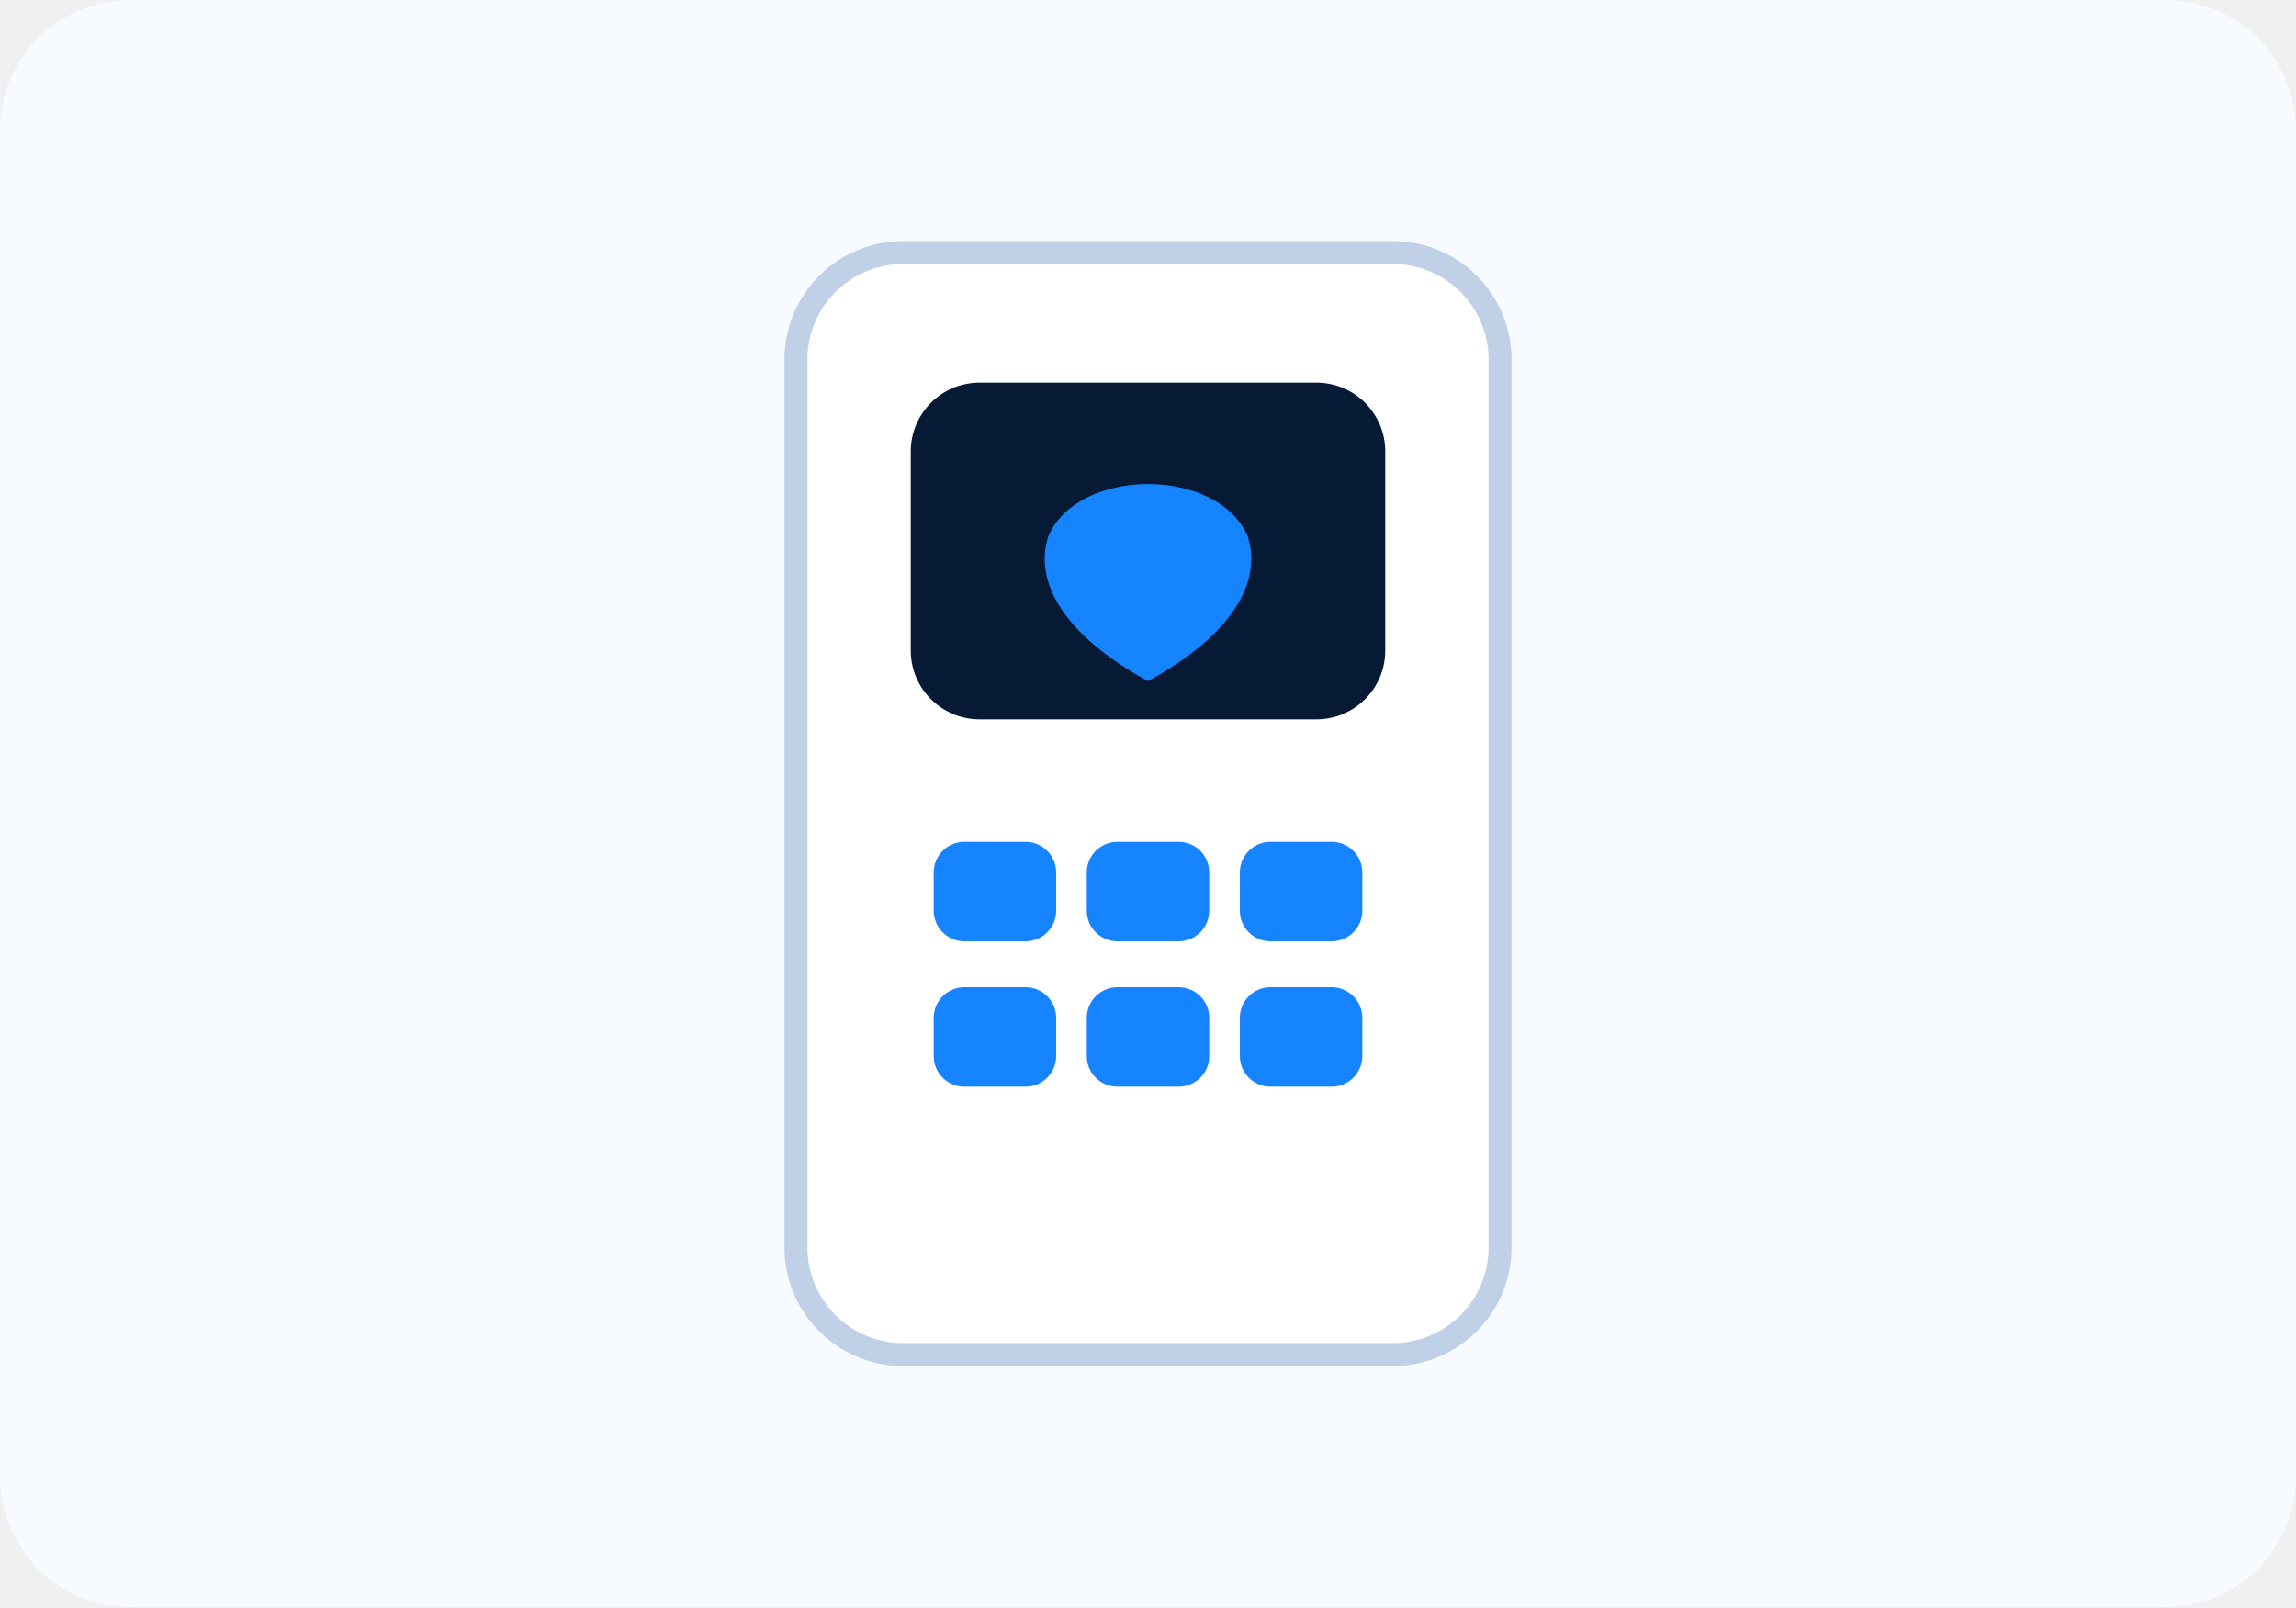
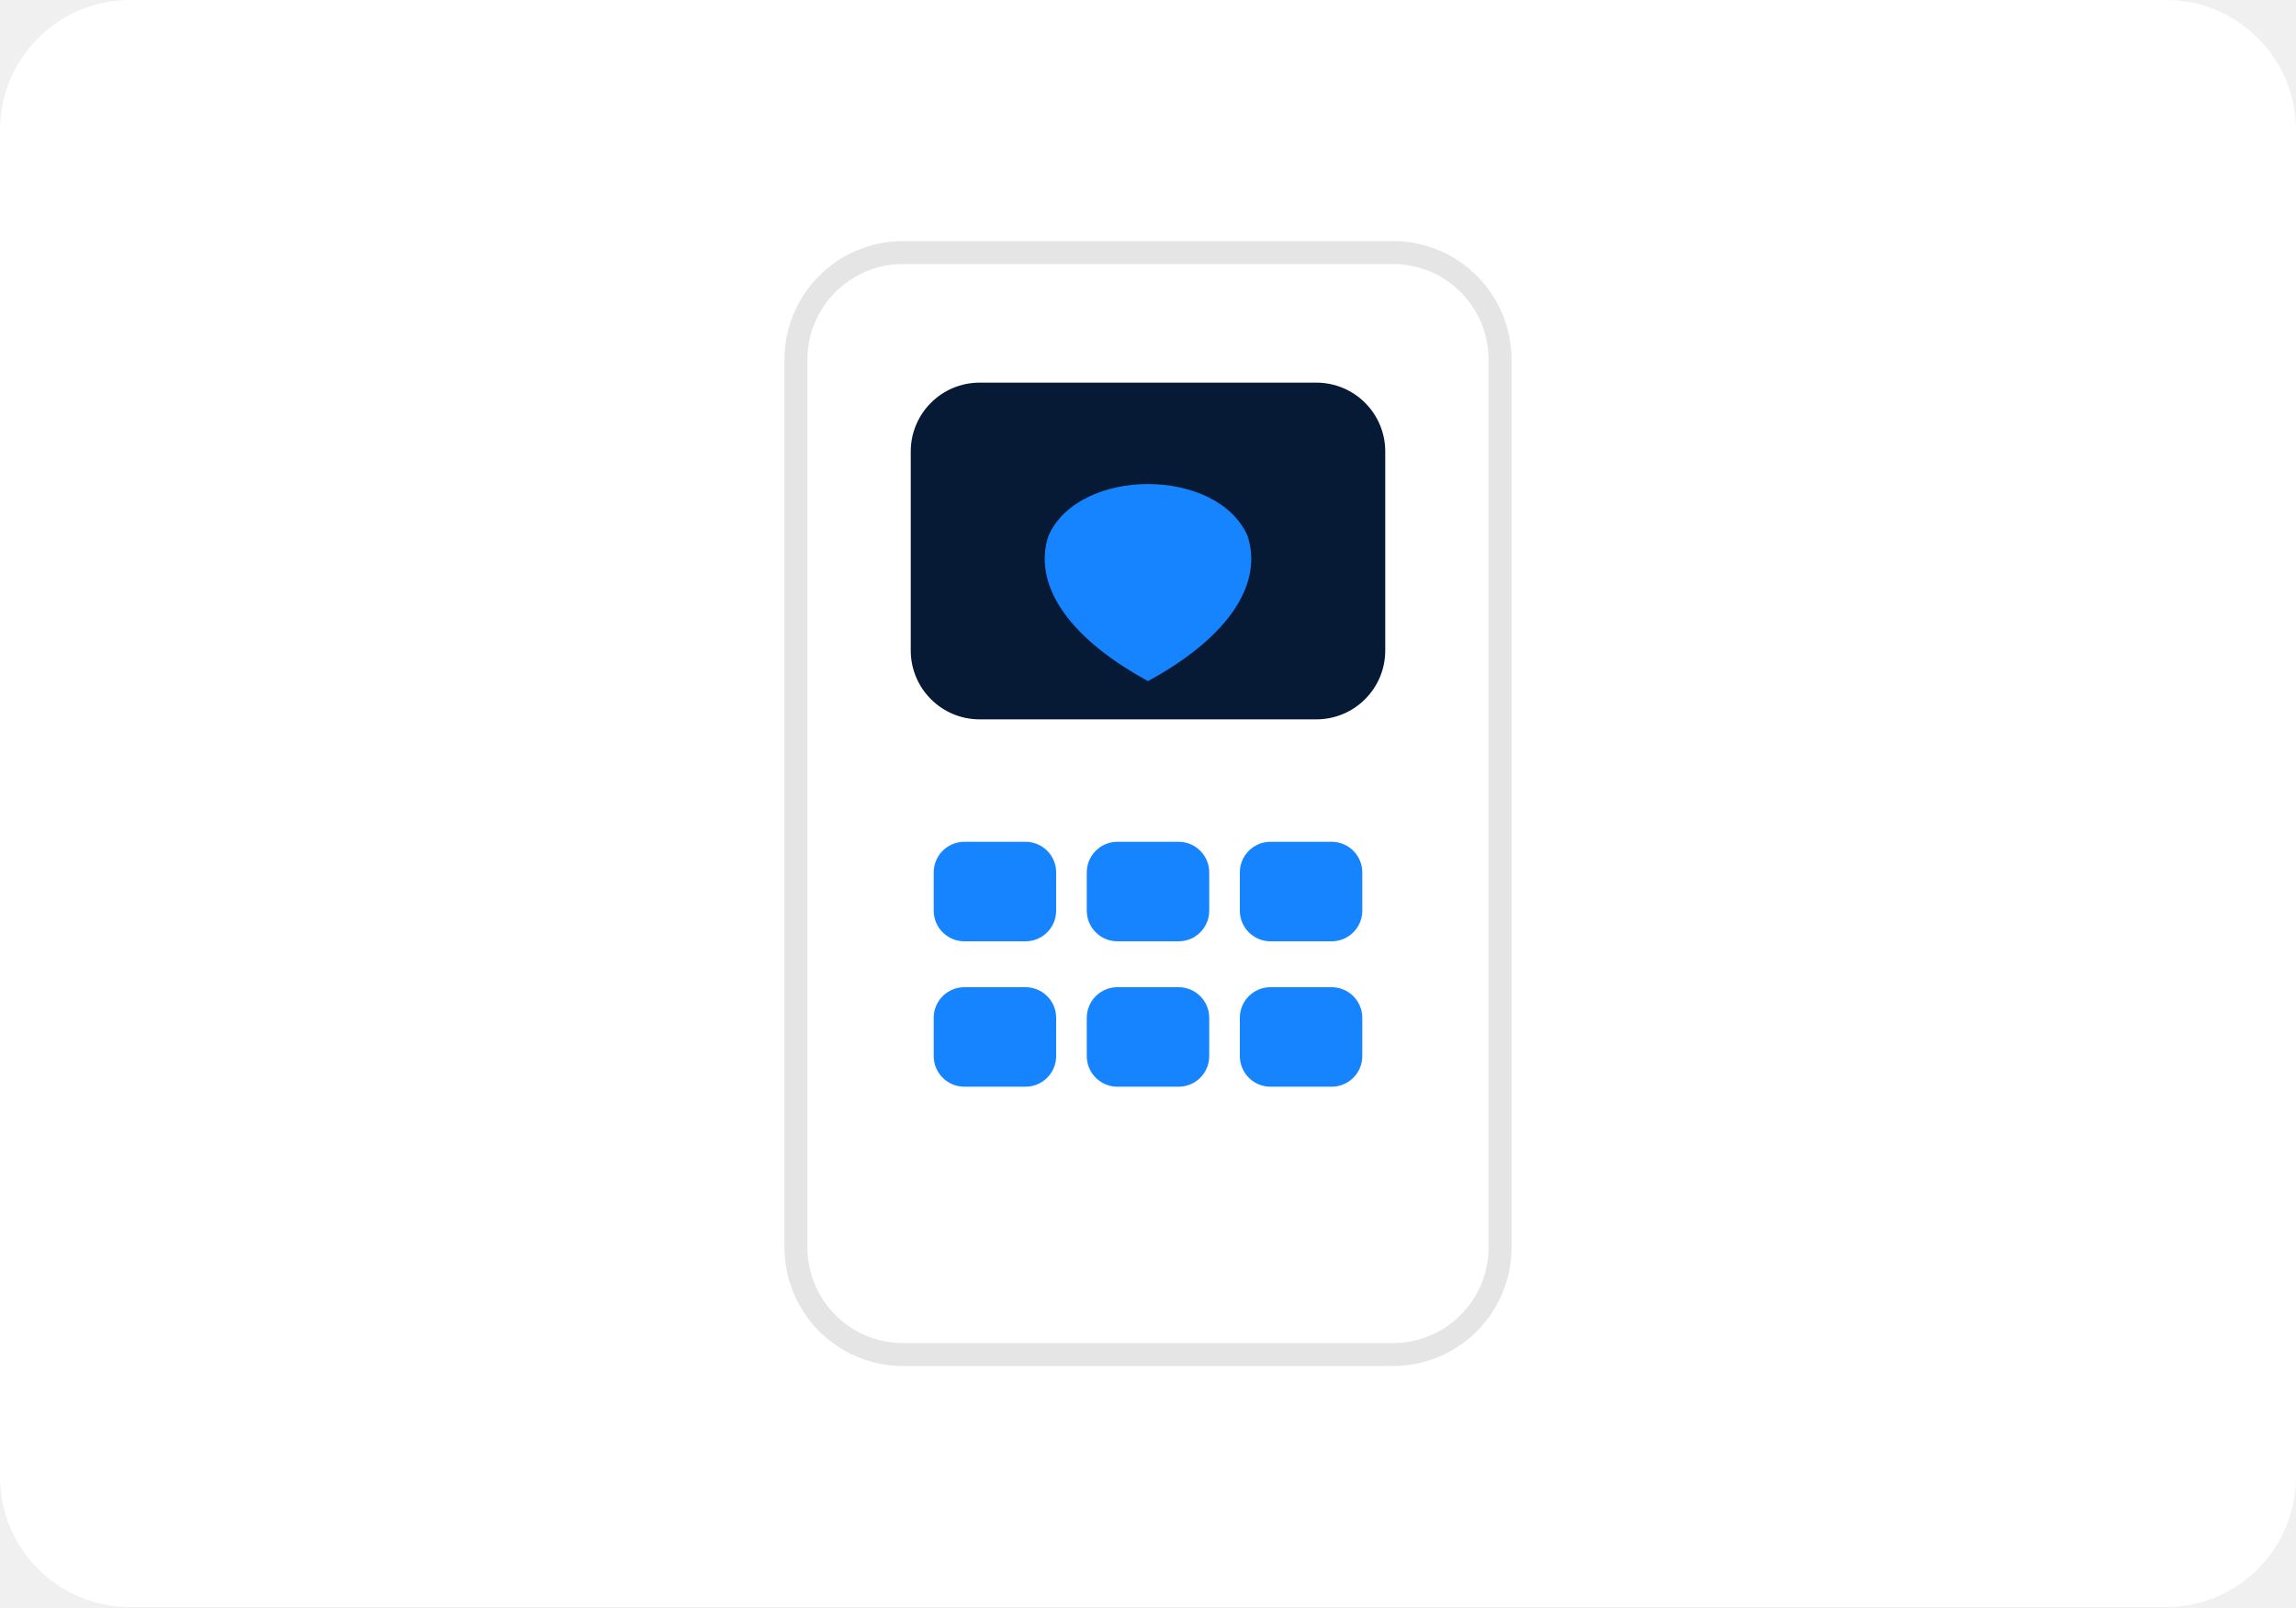
<svg xmlns="http://www.w3.org/2000/svg" width="600" height="420" viewBox="0 0 600 420" fill="none">
-   <rect width="600" height="420" rx="34" fill="#F7FAFF" />
-   <rect x="208" y="66" width="184" height="288" rx="28" fill="#FFFFFF" stroke="#BFD0E7" stroke-width="6" />
+   <rect width="600" height="420" rx="34" fill="#FFFFFF" />
+   <rect x="208" y="66" width="184" height="288" rx="28" fill="#FFFFFF" stroke="#E5E5E5" stroke-width="6" />
  <rect x="238" y="100" width="124" height="88" rx="18" fill="#061A35" />
  <path d="M274 140C282 122 318 122 326 140C330 152 322 166 300 178C278 166 270 152 274 140Z" fill="#1683FF" />
  <g fill="#1683FF">
    <rect x="244" y="220" width="32" height="26" rx="8" />
    <rect x="284" y="220" width="32" height="26" rx="8" />
    <rect x="324" y="220" width="32" height="26" rx="8" />
    <rect x="244" y="258" width="32" height="26" rx="8" />
    <rect x="284" y="258" width="32" height="26" rx="8" />
    <rect x="324" y="258" width="32" height="26" rx="8" />
  </g>
</svg>
